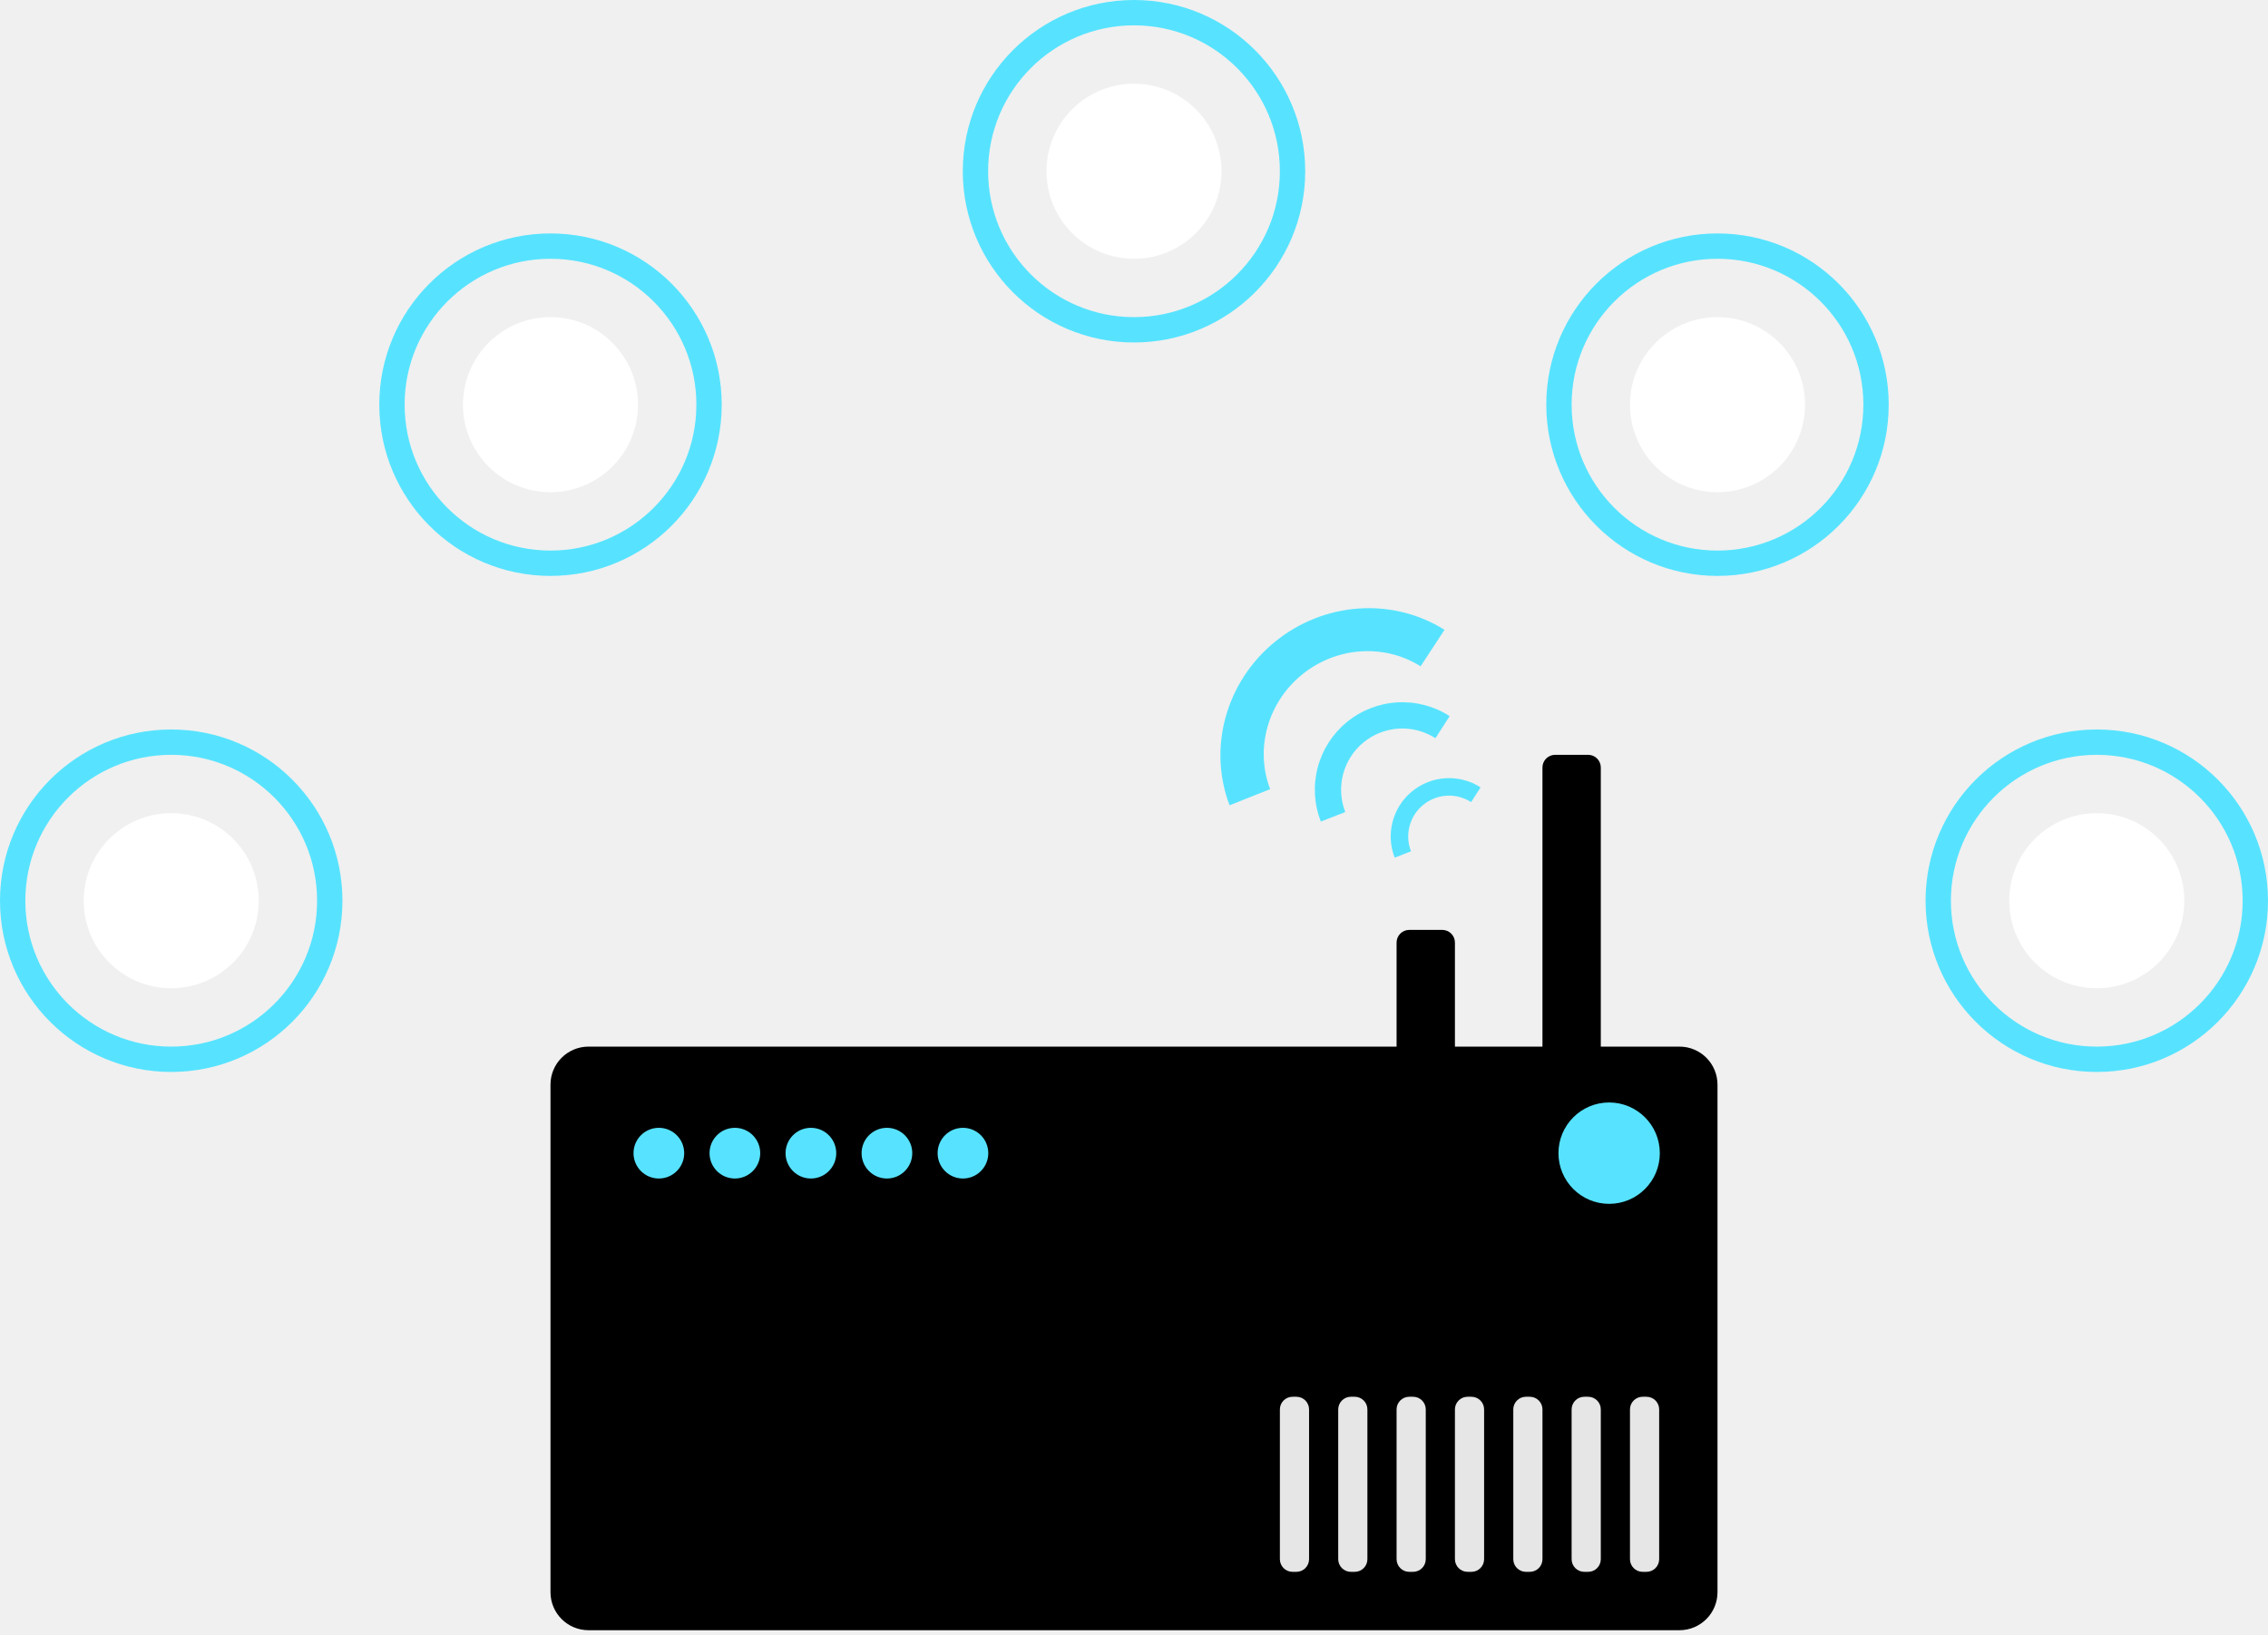
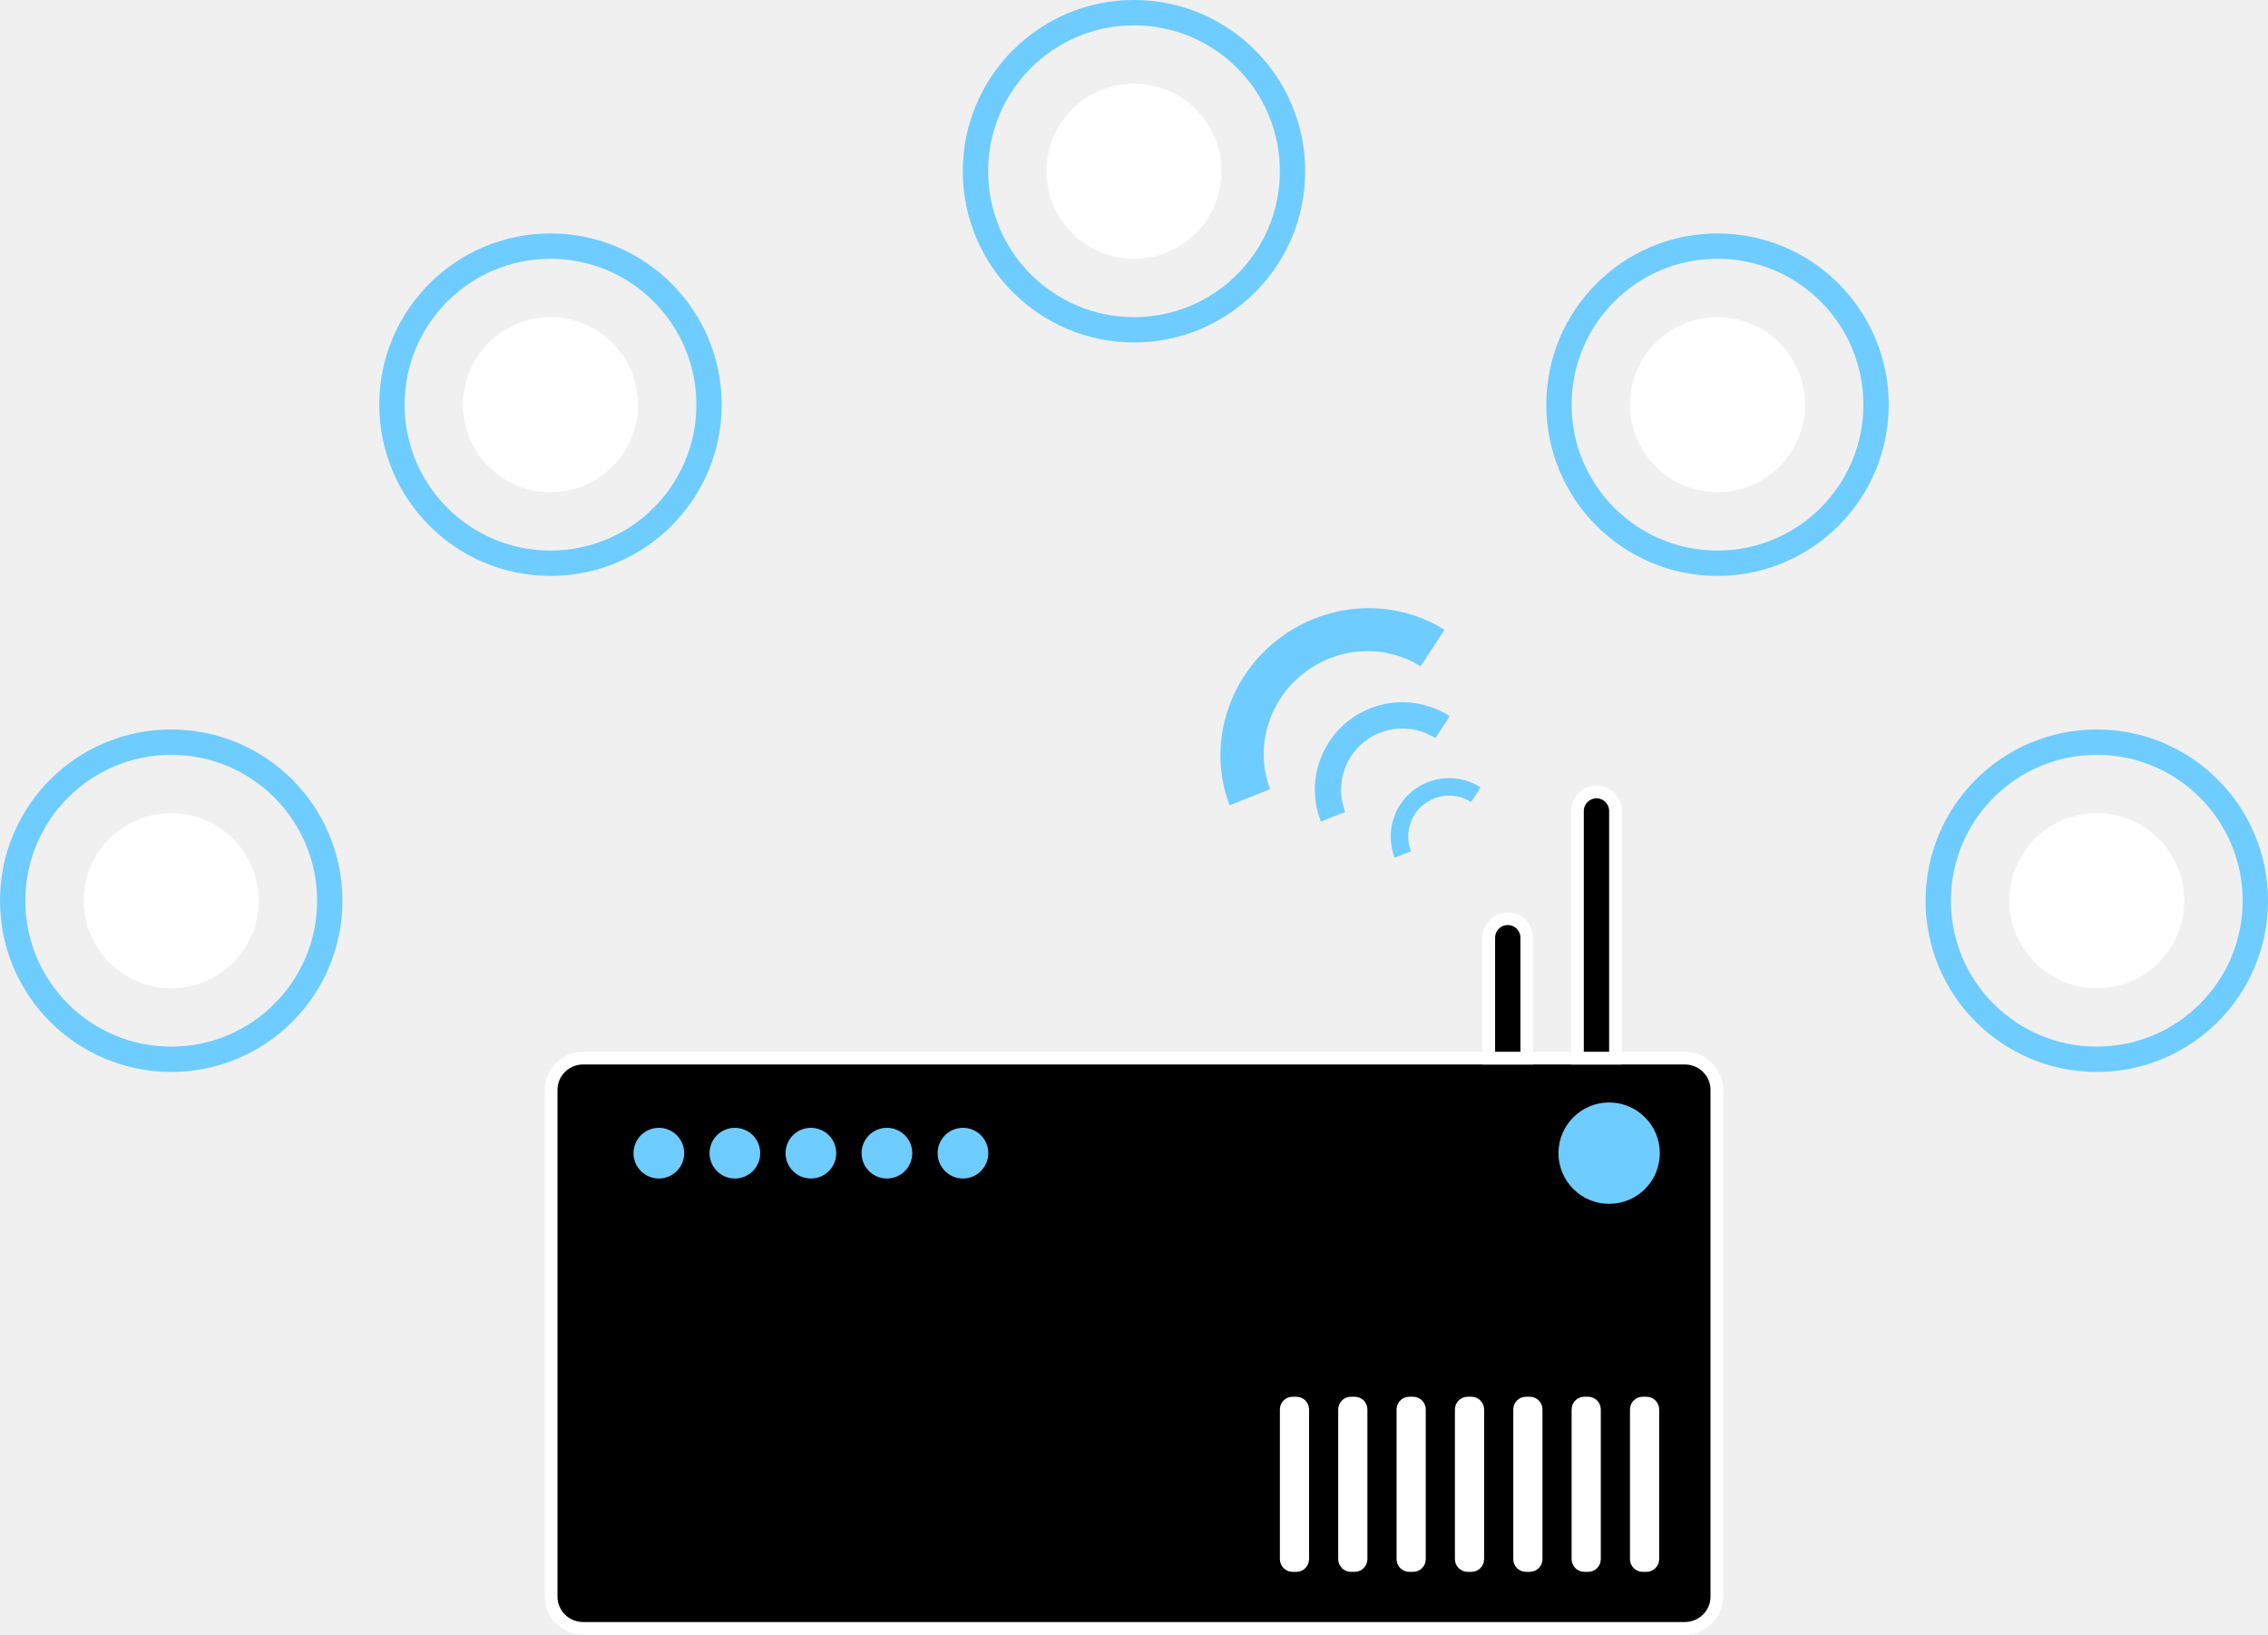
<svg xmlns="http://www.w3.org/2000/svg" width="179" height="129" viewBox="0 0 179 129" fill="none">
-   <rect x="43.447" y="82.592" width="92.105" height="46.053" rx="3" fill="#000" />
-   <rect x="110.224" y="73.381" width="4.605" height="13.816" rx="1" fill="#000" />
-   <rect x="121.737" y="59.565" width="4.605" height="27.631" rx="1" fill="#000" />
-   <circle cx="127" cy="91" r="4" fill="#57e3ff" />
-   <path d="M97.043 63.548C96.199 61.336 96.091 58.896 96.734 56.579C97.377 54.261 98.737 52.185 100.621 50.648C102.504 49.111 104.814 48.191 107.218 48.021C109.623 47.851 112 48.439 114.007 49.701L112.12 52.58C110.715 51.697 109.052 51.285 107.368 51.404C105.685 51.523 104.068 52.167 102.75 53.243C101.431 54.319 100.479 55.772 100.029 57.394C99.579 59.016 99.655 60.724 100.245 62.273L97.043 63.548Z" fill="#57e3ff" />
-   <path d="M104.244 64.832C103.714 63.473 103.628 61.981 103.998 60.57C104.368 59.159 105.176 57.901 106.305 56.978C107.434 56.054 108.826 55.511 110.283 55.427C111.739 55.343 113.185 55.722 114.412 56.511L113.292 58.255C112.433 57.703 111.421 57.437 110.402 57.496C109.382 57.555 108.408 57.935 107.617 58.581C106.827 59.228 106.262 60.108 106.003 61.096C105.743 62.084 105.804 63.128 106.174 64.08L104.244 64.832Z" fill="#57e3ff" />
-   <path d="M110.074 67.682C109.721 66.776 109.664 65.781 109.911 64.841C110.157 63.9 110.696 63.062 111.448 62.446C112.201 61.83 113.129 61.468 114.1 61.412C115.071 61.356 116.035 61.609 116.853 62.134L116.107 63.297C115.534 62.929 114.859 62.752 114.18 62.791C113.5 62.83 112.85 63.084 112.323 63.515C111.797 63.946 111.42 64.533 111.247 65.191C111.074 65.85 111.114 66.546 111.362 67.18L110.074 67.682Z" fill="#57e3ff" />
-   <rect x="101.014" y="110.223" width="2.303" height="13.816" rx="1" fill="rgba(255,255,255,.9)" />
-   <rect x="105.618" y="110.223" width="2.303" height="13.816" rx="1" fill="rgba(255,255,255,.9)" />
-   <rect x="110.224" y="110.223" width="2.303" height="13.816" rx="1" fill="rgba(255,255,255,.9)" />
-   <rect x="114.829" y="110.223" width="2.303" height="13.816" rx="1" fill="rgba(255,255,255,.9)" />
-   <rect x="119.435" y="110.223" width="2.303" height="13.816" rx="1" fill="rgba(255,255,255,.9)" />
-   <rect x="124.039" y="110.223" width="2.303" height="13.816" rx="1" fill="rgba(255,255,255,.9)" />
-   <rect x="128.645" y="110.223" width="2.303" height="13.816" rx="1" fill="rgba(255,255,255,.9)" />
-   <circle cx="89.5" cy="13.513" r="12.513" fill="none" stroke="#57e3ff" stroke-width="2" />
-   <circle cx="89.5" cy="13.513" r="6.908" fill="#fff" />
-   <circle r="12.513" transform="matrix(-1 0 0 1 43.4475 31.934)" fill="none" stroke="#57e3ff" stroke-width="2" />
-   <circle r="12.513" transform="matrix(-1 0 0 1 13.5131 71.0785)" fill="none" stroke="#57e3ff" stroke-width="2" />
-   <circle r="6.908" transform="matrix(-1 0 0 1 43.4471 31.9342)" fill="#fff" />
-   <circle r="6.908" transform="matrix(-1 0 0 1 13.5138 71.0778)" fill="#fff" />
-   <circle cx="135.552" cy="31.934" r="12.513" fill="none" stroke="#57e3ff" stroke-width="2" />
-   <circle cx="165.487" cy="71.079" r="12.513" fill="none" stroke="#57e3ff" stroke-width="2" />
-   <circle cx="135.553" cy="31.934" r="6.908" fill="#fff" />
-   <circle cx="165.487" cy="71.078" r="6.908" fill="#fff" />
-   <circle cx="52" cy="91" r="2" fill="#57e3ff" />
-   <circle cx="58" cy="91" r="2" fill="#57e3ff" />
-   <circle cx="64" cy="91" r="2" fill="#57e3ff" />
-   <circle cx="70" cy="91" r="2" fill="#57e3ff" />
-   <circle cx="76" cy="91" r="2" fill="#57e3ff" />
+   <path d="M46.029 83.5H132.971C134.373 83.5 135.5 84.623 135.5 85.997V126.003C135.5 127.377 134.373 128.5 132.971 128.5H46.029C44.627 128.5 43.5 127.377 43.5 126.003V85.997C43.5 84.623 44.627 83.5 46.029 83.5Z" fill="black" stroke="white" />
+   <path d="M127 95C129.209 95 131 93.209 131 91C131 88.791 129.209 87 127 87C124.791 87 123 88.791 123 91C123 93.209 124.791 95 127 95Z" fill="#6FCCFF" />
+   <path d="M97.043 63.548C96.199 61.336 96.091 58.896 96.734 56.579C97.376 54.261 98.737 52.185 100.621 50.648C102.504 49.111 104.814 48.191 107.218 48.021C109.623 47.851 112 48.439 114.007 49.701L112.12 52.58C110.715 51.696 109.052 51.285 107.368 51.404C105.685 51.523 104.068 52.167 102.75 53.243C101.431 54.319 100.479 55.772 100.029 57.394C99.579 59.016 99.655 60.724 100.245 62.273L97.043 63.548Z" fill="#6FCCFF" />
+   <path d="M104.244 64.832C103.714 63.473 103.628 61.981 103.998 60.57C104.368 59.159 105.176 57.901 106.305 56.977C107.434 56.054 108.826 55.511 110.283 55.427C111.739 55.343 113.185 55.722 114.412 56.511L113.292 58.254C112.433 57.703 111.421 57.437 110.402 57.496C109.382 57.555 108.408 57.934 107.617 58.581C106.827 59.228 106.262 60.108 106.003 61.096C105.743 62.084 105.804 63.128 106.174 64.079L104.244 64.832Z" fill="#6FCCFF" />
+   <path d="M110.074 67.682C109.721 66.776 109.664 65.781 109.911 64.841C110.157 63.9 110.696 63.062 111.448 62.446C112.201 61.83 113.129 61.468 114.1 61.412C115.071 61.356 116.035 61.609 116.853 62.134L116.107 63.297C115.534 62.929 114.859 62.752 114.18 62.791C113.5 62.83 112.85 63.084 112.323 63.515C111.797 63.946 111.42 64.533 111.247 65.191C111.074 65.85 111.114 66.546 111.362 67.18L110.074 67.682Z" fill="#6FCCFF" />
+   <path d="M102.317 110.223H102.014C101.462 110.223 101.014 110.671 101.014 111.223V123.039C101.014 123.591 101.462 124.039 102.014 124.039H102.317C102.869 124.039 103.317 123.591 103.317 123.039V111.223C103.317 110.671 102.869 110.223 102.317 110.223Z" fill="white" />
+   <path d="M106.921 110.223H106.618C106.066 110.223 105.618 110.671 105.618 111.223V123.039C105.618 123.591 106.066 124.039 106.618 124.039H106.921C107.473 124.039 107.921 123.591 107.921 123.039V111.223C107.921 110.671 107.473 110.223 106.921 110.223Z" fill="white" />
+   <path d="M111.527 110.223H111.224C110.672 110.223 110.224 110.671 110.224 111.223V123.039C110.224 123.591 110.672 124.039 111.224 124.039H111.527C112.079 124.039 112.527 123.591 112.527 123.039V111.223C112.527 110.671 112.079 110.223 111.527 110.223Z" fill="white" />
+   <path d="M116.132 110.223H115.829C115.277 110.223 114.829 110.671 114.829 111.223V123.039C114.829 123.591 115.277 124.039 115.829 124.039H116.132C116.684 124.039 117.132 123.591 117.132 123.039V111.223C117.132 110.671 116.684 110.223 116.132 110.223Z" fill="white" />
+   <path d="M120.738 110.223H120.435C119.883 110.223 119.435 110.671 119.435 111.223V123.039C119.435 123.591 119.883 124.039 120.435 124.039H120.738C121.29 124.039 121.738 123.591 121.738 123.039V111.223C121.738 110.671 121.29 110.223 120.738 110.223Z" fill="white" />
+   <path d="M125.342 110.223H125.039C124.487 110.223 124.039 110.671 124.039 111.223V123.039C124.039 123.591 124.487 124.039 125.039 124.039H125.342C125.894 124.039 126.342 123.591 126.342 123.039V111.223C126.342 110.671 125.894 110.223 125.342 110.223Z" fill="white" />
+   <path d="M129.948 110.223H129.645C129.093 110.223 128.645 110.671 128.645 111.223V123.039C128.645 123.591 129.093 124.039 129.645 124.039H129.948C130.5 124.039 130.948 123.591 130.948 123.039V111.223C130.948 110.671 130.5 110.223 129.948 110.223Z" fill="white" />
+   <path d="M89.5 26.026C96.411 26.026 102.013 20.424 102.013 13.513C102.013 6.602 96.411 1 89.5 1C82.589 1 76.987 6.602 76.987 13.513C76.987 20.424 82.589 26.026 89.5 26.026Z" stroke="#6FCCFF" stroke-width="2" />
+   <path d="M89.501 20.421C93.316 20.421 96.409 17.328 96.409 13.513C96.409 9.698 93.316 6.605 89.501 6.605C85.686 6.605 82.593 9.698 82.593 13.513C82.593 17.328 85.686 20.421 89.501 20.421Z" fill="white" />
+   <path d="M43.447 44.447C36.537 44.447 30.934 38.845 30.934 31.934C30.934 25.023 36.537 19.421 43.447 19.421C50.358 19.421 55.96 25.023 55.96 31.934C55.96 38.845 50.358 44.447 43.447 44.447Z" stroke="#6FCCFF" stroke-width="2" />
+   <path d="M13.513 83.592C6.602 83.592 1 77.989 1 71.079C1 64.168 6.602 58.565 13.513 58.565C20.424 58.565 26.026 64.168 26.026 71.079C26.026 77.989 20.424 83.592 13.513 83.592Z" stroke="#6FCCFF" stroke-width="2" />
+   <path d="M43.447 38.842C39.632 38.842 36.539 35.749 36.539 31.934C36.539 28.119 39.632 25.026 43.447 25.026C47.262 25.026 50.355 28.119 50.355 31.934C50.355 35.749 47.262 38.842 43.447 38.842Z" fill="white" />
+   <path d="M13.514 77.986C9.699 77.986 6.606 74.893 6.606 71.078C6.606 67.263 9.699 64.17 13.514 64.17C17.329 64.17 20.422 67.263 20.422 71.078C20.422 74.893 17.329 77.986 13.514 77.986Z" fill="white" />
+   <path d="M135.552 44.447C142.463 44.447 148.065 38.845 148.065 31.934C148.065 25.023 142.463 19.421 135.552 19.421C128.641 19.421 123.039 25.023 123.039 31.934C123.039 38.845 128.641 44.447 135.552 44.447Z" stroke="#6FCCFF" stroke-width="2" />
+   <path d="M165.487 83.592C172.398 83.592 178 77.989 178 71.079C178 64.168 172.398 58.565 165.487 58.565C158.576 58.565 152.974 64.168 152.974 71.079C152.974 77.989 158.576 83.592 165.487 83.592Z" stroke="#6FCCFF" stroke-width="2" />
+   <path d="M135.553 38.842C139.368 38.842 142.461 35.749 142.461 31.934C142.461 28.119 139.368 25.026 135.553 25.026C131.738 25.026 128.645 28.119 128.645 31.934C128.645 35.749 131.738 38.842 135.553 38.842Z" fill="white" />
+   <path d="M165.487 77.986C169.302 77.986 172.395 74.893 172.395 71.078C172.395 67.263 169.302 64.17 165.487 64.17C161.672 64.17 158.579 67.263 158.579 71.078C158.579 74.893 161.672 77.986 165.487 77.986Z" fill="white" />
+   <path d="M52 93C53.105 93 54 92.105 54 91C54 89.895 53.105 89 52 89C50.895 89 50 89.895 50 91C50 92.105 50.895 93 52 93Z" fill="#6FCCFF" />
+   <path d="M58 93C59.105 93 60 92.105 60 91C60 89.895 59.105 89 58 89C56.895 89 56 89.895 56 91C56 92.105 56.895 93 58 93Z" fill="#6FCCFF" />
+   <path d="M64 93C65.105 93 66 92.105 66 91C66 89.895 65.105 89 64 89C62.895 89 62 89.895 62 91C62 92.105 62.895 93 64 93Z" fill="#6FCCFF" />
+   <path d="M70 93C71.105 93 72 92.105 72 91C72 89.895 71.105 89 70 89C68.895 89 68 89.895 68 91C68 92.105 68.895 93 70 93Z" fill="#6FCCFF" />
+   <path d="M76 93C77.105 93 78 92.105 78 91C78 89.895 77.105 89 76 89C74.895 89 74 89.895 74 91C74 92.105 74.895 93 76 93Z" fill="#6FCCFF" />
+   <path d="M127.5 64V83.5H124.5V64C124.5 63.172 125.172 62.5 126 62.5C126.828 62.5 127.5 63.172 127.5 64Z" fill="black" stroke="white" />
+   <path d="M120.5 74V83.5H117.5V74C117.5 73.172 118.172 72.5 119 72.5C119.828 72.5 120.5 73.172 120.5 74Z" fill="black" stroke="white" />
</svg>
